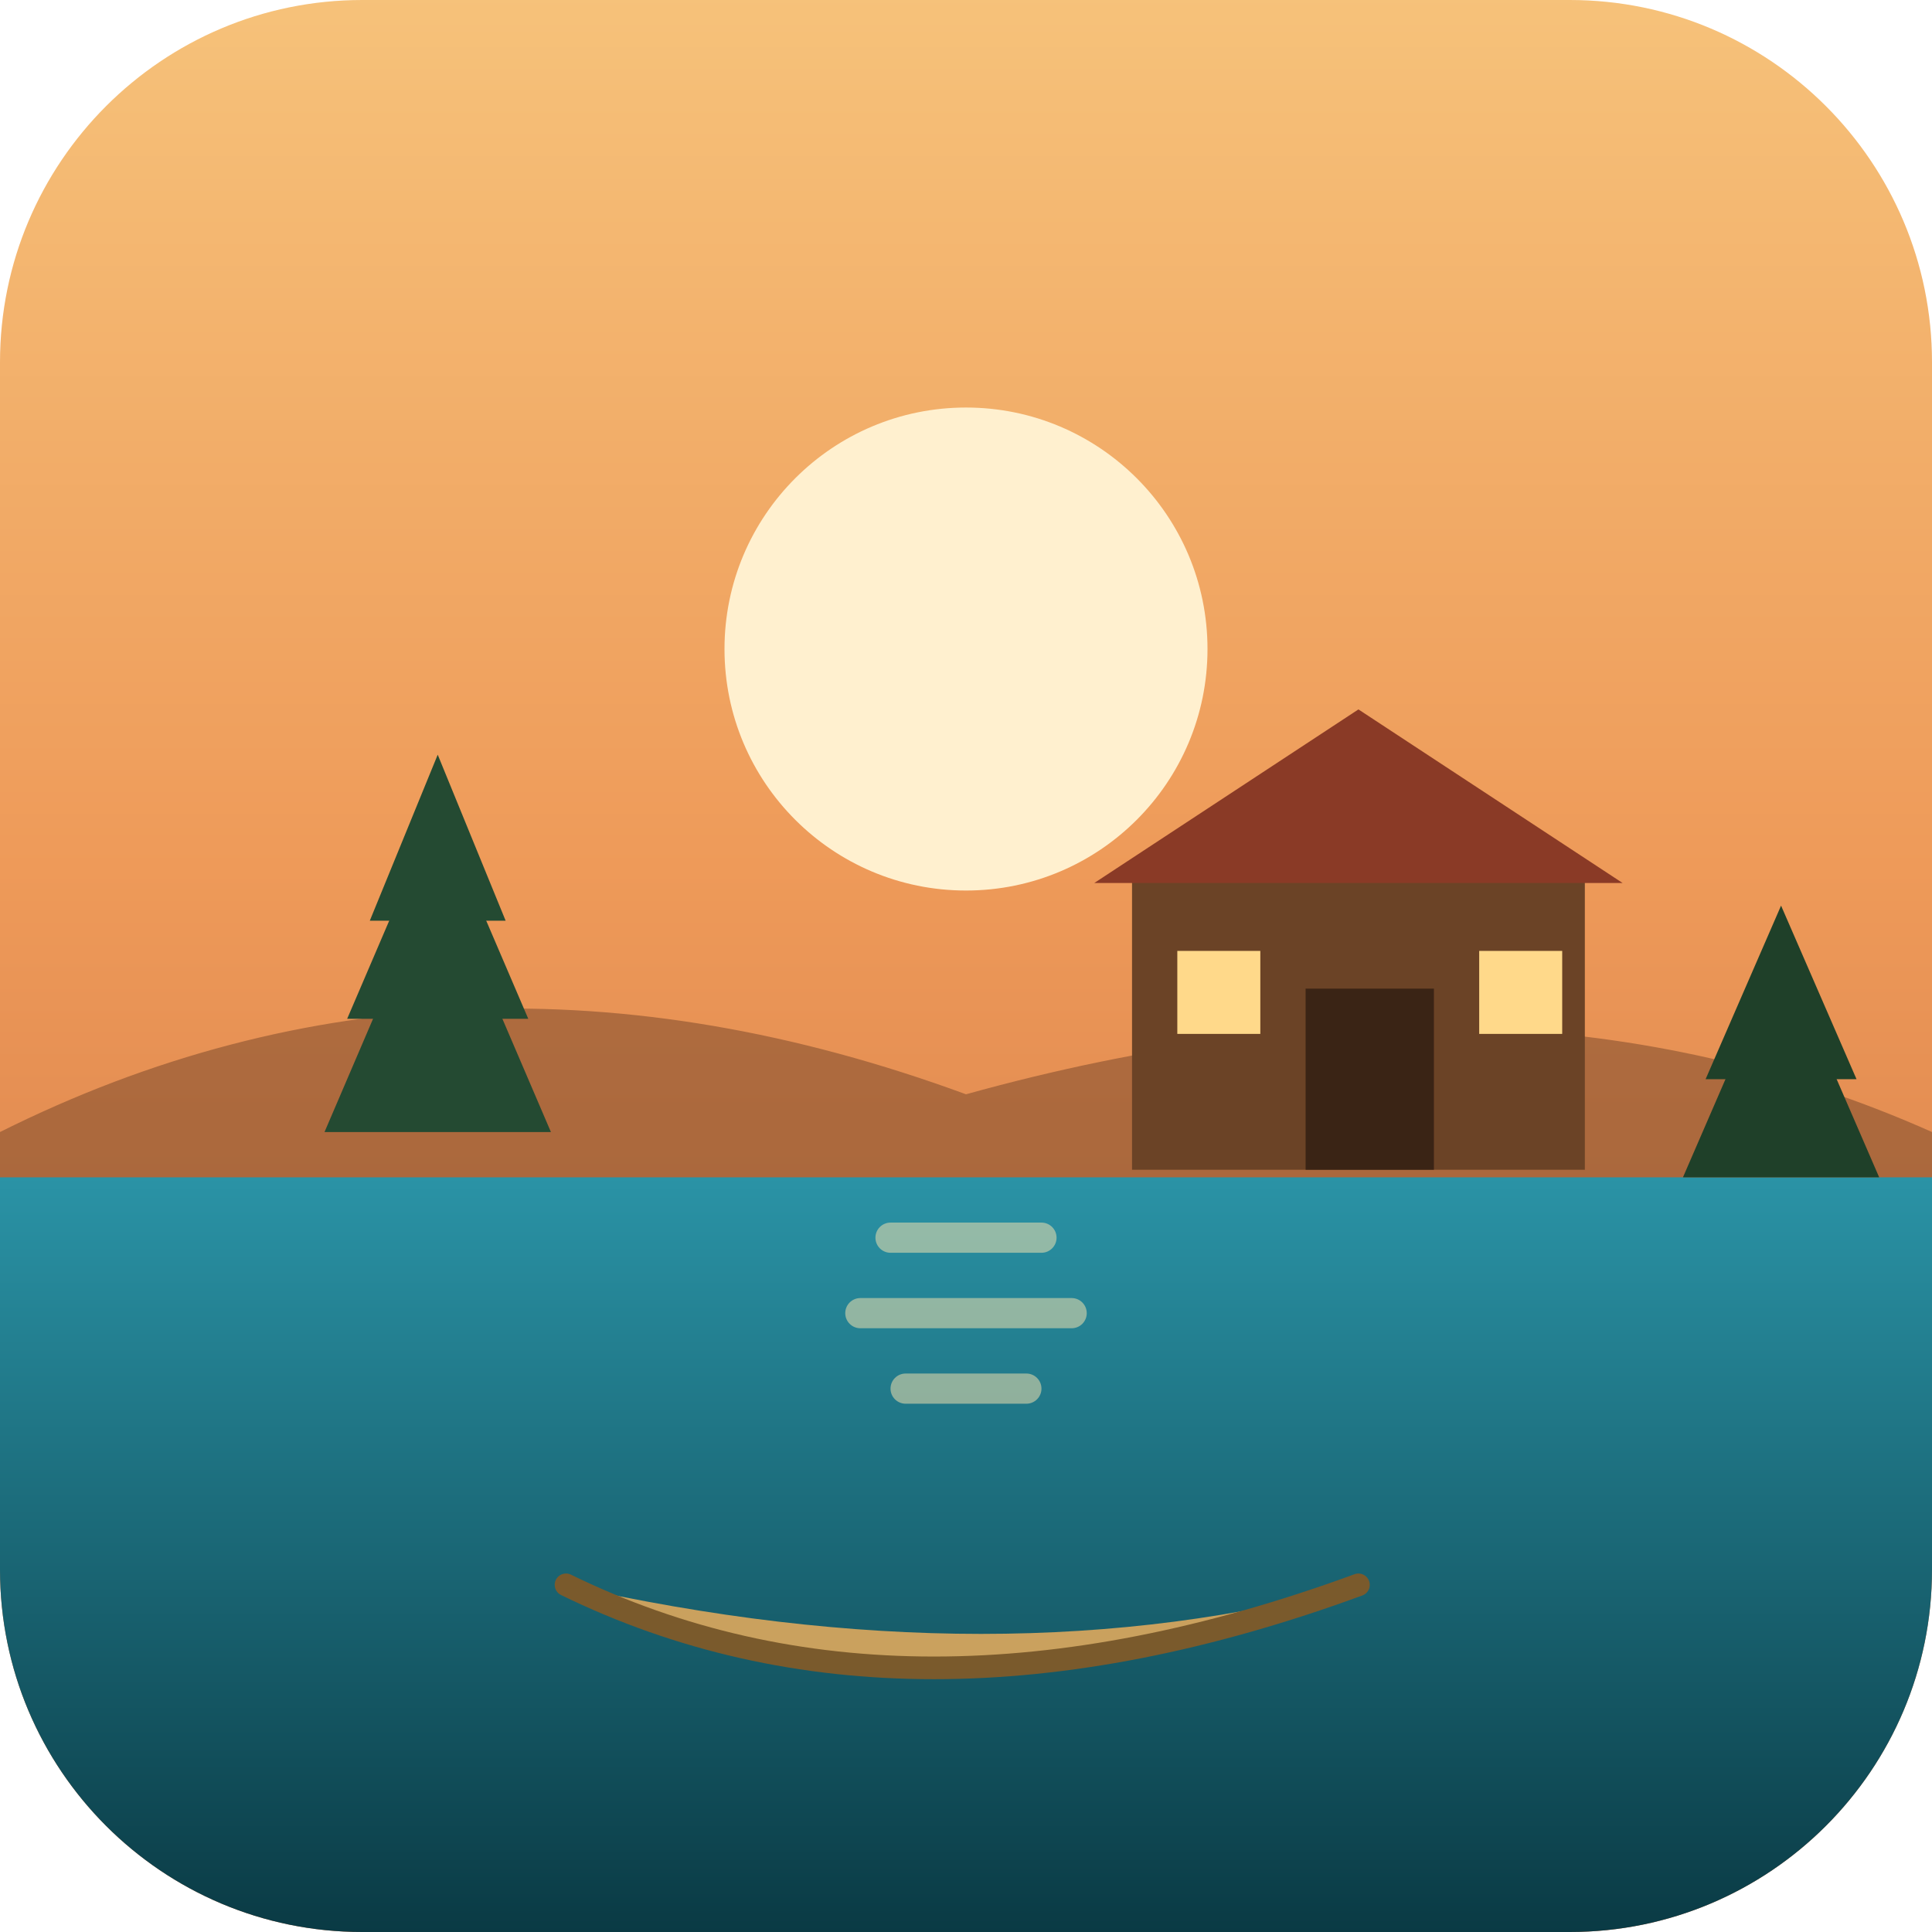
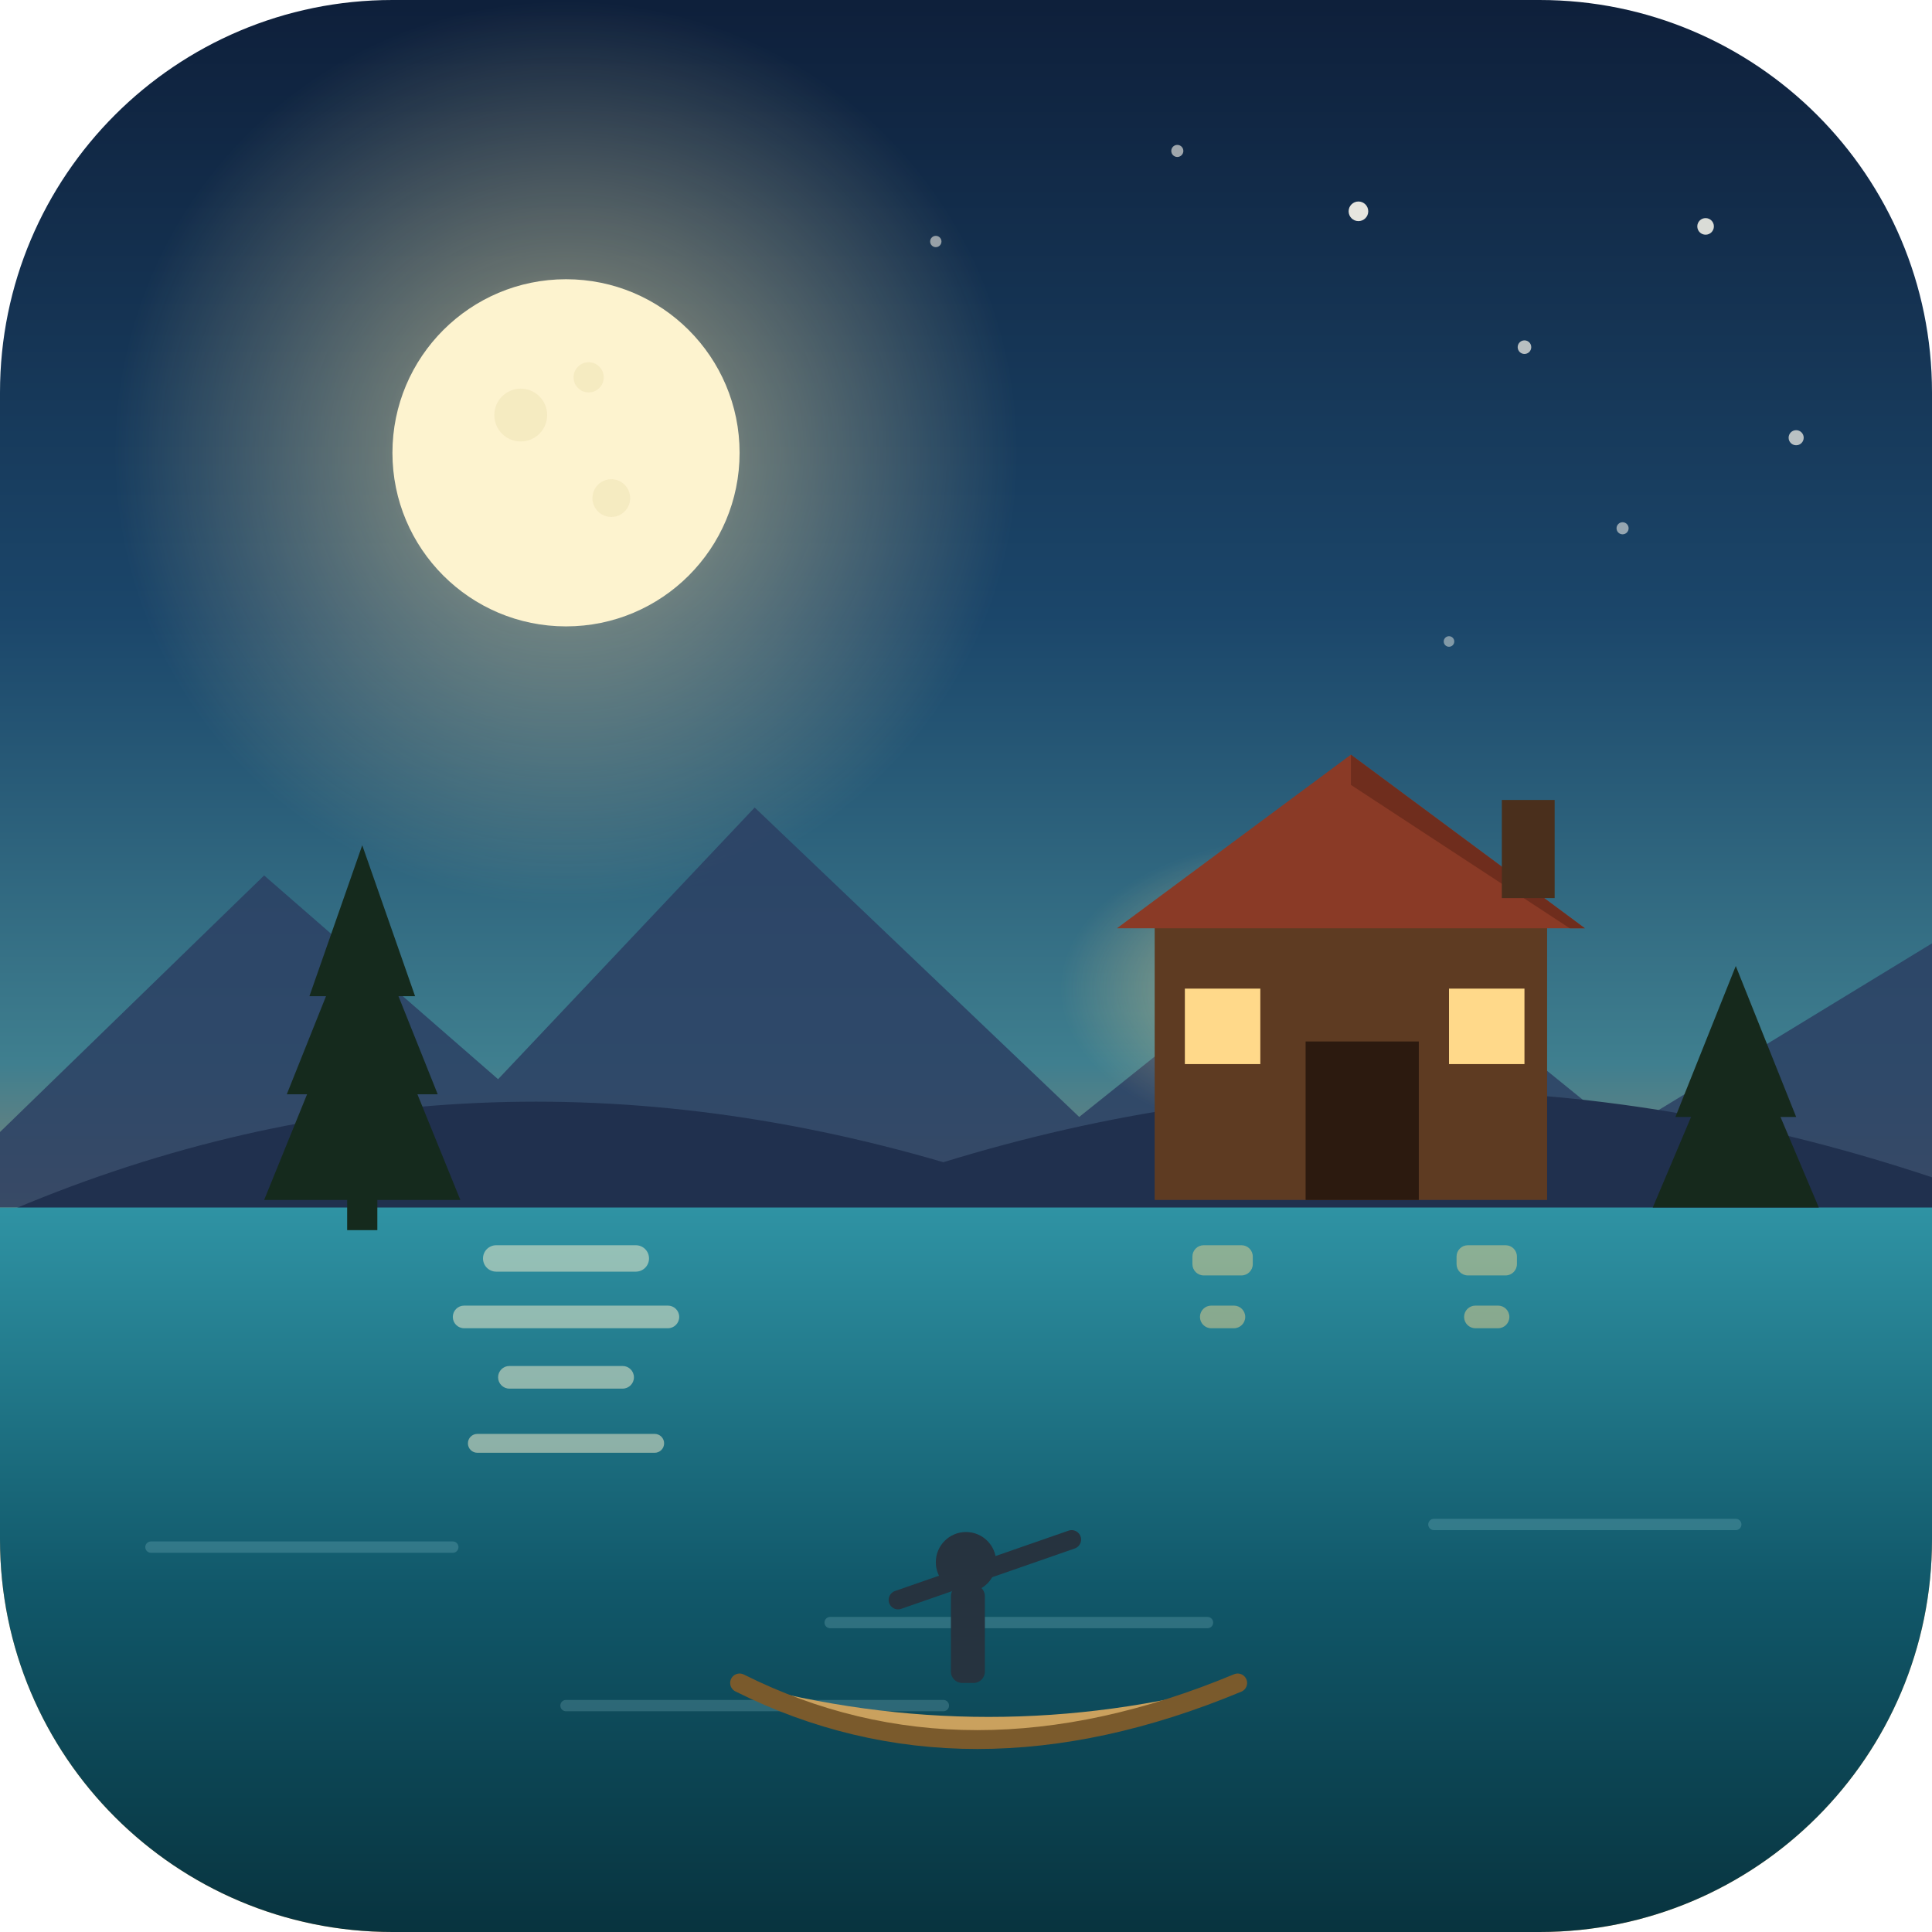
<svg xmlns="http://www.w3.org/2000/svg" viewBox="0 0 512 512" width="512" height="512">
  <defs>
    <linearGradient id="sky" x1="0" y1="0" x2="0" y2="1">
-       <stop offset="0" stop-color="#f6c27a" />
-       <stop offset="0.45" stop-color="#ee9a59" />
-       <stop offset="1" stop-color="#c7693f" />
+       <stop offset="0" stop-color="#0e1f3a" />
+       <stop offset="0.32" stop-color="#1b466a" />
+       <stop offset="0.55" stop-color="#3f7f8f" />
+       <stop offset="0.74" stop-color="#e7894f" />
+       <stop offset="0.86" stop-color="#f6bd76" />
    </linearGradient>
    <linearGradient id="water" x1="0" y1="0" x2="0" y2="1">
-       <stop offset="0" stop-color="#2a93a6" />
-       <stop offset="1" stop-color="#0a3a44" />
+       <stop offset="0" stop-color="#2f93a4" />
+       <stop offset="0.5" stop-color="#11586a" />
+       <stop offset="1" stop-color="#07303b" />
    </linearGradient>
+     <radialGradient id="moonGlow" cx="0.5" cy="0.5" r="0.5">
+       <stop offset="0" stop-color="#fff6d8" stop-opacity="0.85" />
+       <stop offset="0.4" stop-color="#ffe9a8" stop-opacity="0.35" />
+       <stop offset="1" stop-color="#ffe9a8" stop-opacity="0" />
+     </radialGradient>
+     <radialGradient id="winGlow" cx="0.5" cy="0.5" r="0.5">
+       <stop offset="0" stop-color="#ffd98a" stop-opacity="0.9" />
+       <stop offset="1" stop-color="#ffd98a" stop-opacity="0" />
+     </radialGradient>
    <clipPath id="round">
-       <rect x="0" y="0" width="512" height="512" rx="96" />
+       <rect x="0" y="0" width="512" height="512" rx="104" />
    </clipPath>
  </defs>
  <g clip-path="url(#round)">
    <rect width="512" height="512" fill="url(#sky)" />
-     <circle cx="256" cy="172" r="64" fill="#fff0cf" />
-     <path d="M0 300 Q120 240 256 290 Q400 250 512 300 L512 330 L0 330 Z" fill="#7d4a2b" opacity="0.55" />
-     <rect x="0" y="312" width="512" height="200" fill="url(#water)" />
-     <g fill="#ffe7b0" opacity="0.5">
-       <rect x="232" y="324" width="48" height="8" rx="4" />
-       <rect x="224" y="344" width="64" height="8" rx="4" />
-       <rect x="236" y="364" width="40" height="8" rx="4" />
+     <g fill="#fdfaf0">
+       <circle cx="360" cy="56" r="2.6" opacity="0.9" />
+       <circle cx="404" cy="92" r="1.8" opacity="0.7" />
+       <circle cx="452" cy="60" r="2.2" opacity="0.85" />
+       <circle cx="312" cy="40" r="1.6" opacity="0.6" />
+       <circle cx="430" cy="140" r="1.6" opacity="0.55" />
+       <circle cx="248" cy="64" r="1.5" opacity="0.55" />
+       <circle cx="476" cy="116" r="2" opacity="0.7" />
+       <circle cx="384" cy="170" r="1.4" opacity="0.45" />
    </g>
-     <g fill="#244a32">
-       <path d="M86 300 l30 -70 l30 70 Z" />
-       <path d="M92 270 l24 -56 l24 56 Z" />
-       <path d="M98 244 l18 -44 l18 44 Z" />
+     <circle cx="150" cy="120" r="120" fill="url(#moonGlow)" />
+     <circle cx="150" cy="120" r="46" fill="#fdf3cf" />
+     <circle cx="166" cy="108" r="46" fill="url(#sky)" opacity="0.0" />
+     <g fill="#efe3b6" opacity="0.55">
+       <circle cx="138" cy="110" r="7" />
+       <circle cx="162" cy="132" r="5" />
+       <circle cx="156" cy="100" r="4" />
+     </g>
+     <path d="M0 300 L70 232 L132 286 L200 214 L286 296 L356 240 L430 300 L512 250 L512 320 L0 320 Z" fill="#2b3f63" opacity="0.85" />
+     <path d="M0 322 Q120 270 250 308 Q380 268 512 312 L512 332 L0 332 Z" fill="#20304e" />
+     <rect x="0" y="320" width="512" height="200" fill="url(#water)" />
+     <g fill="#fdf3cf" opacity="0.5">
+       <rect x="128" y="330" width="44" height="7" rx="3.5" />
+       <rect x="120" y="346" width="60" height="6" rx="3" />
+       <rect x="132" y="362" width="36" height="6" rx="3" />
+       <rect x="124" y="380" width="52" height="5" rx="2.5" />
+     </g>
+     <g fill="#152a1d">
+       <path d="M70 318 l26 -64 l26 64 Z" />
+       <path d="M76 290 l20 -50 l20 50 Z" />
+       <path d="M82 264 l14 -40 l14 40 Z" />
+       <rect x="92" y="316" width="8" height="10" />
    </g>
    <g>
-       <rect x="300" y="232" width="120" height="78" fill="#6b4326" />
-       <path d="M290 234 L360 188 L430 234 Z" fill="#8a3a26" />
-       <rect x="346" y="262" width="34" height="48" fill="#3a2415" />
-       <rect x="392" y="252" width="22" height="22" fill="#ffd98a" />
-       <rect x="312" y="252" width="22" height="22" fill="#ffd98a" />
+       <ellipse cx="345" cy="262" rx="64" ry="40" fill="url(#winGlow)" opacity="0.7" />
+       <rect x="306" y="244" width="104" height="74" fill="#5e3b22" />
+       <rect x="306" y="244" width="104" height="74" fill="#000" opacity="0.0" />
+       <path d="M296 246 L358 200 L420 246 Z" fill="#8a3a26" />
+       <path d="M358 200 L420 246 L416 246 L358 208 Z" fill="#6f2d1d" />
+       <rect x="346" y="276" width="30" height="42" fill="#2c1a0f" />
+       <rect x="384" y="262" width="20" height="20" fill="#ffd98a" />
+       <rect x="314" y="262" width="20" height="20" fill="#ffd98a" />
+       <rect x="398" y="212" width="14" height="26" fill="#4a2f1c" />
    </g>
-     <g fill="#1f4029">
-       <path d="M446 312 l26 -60 l26 60 Z" />
-       <path d="M452 286 l20 -46 l20 46 Z" />
+     <g fill="#16291c">
+       <path d="M438 320 l22 -52 l22 52 Z" />
+       <path d="M444 296 l16 -40 l16 40 Z" />
    </g>
-     <path d="M150 420 q90 40 210 0 q-95 26 -210 0 Z" fill="#caa15e" />
-     <path d="M150 420 q90 44 210 0" fill="none" stroke="#7a5a2c" stroke-width="6" stroke-linecap="round" />
+     <g fill="#ffd98a" opacity="0.45">
+       <rect x="316" y="330" width="16" height="8" rx="3" />
+       <rect x="386" y="330" width="16" height="8" rx="3" />
+       <rect x="318" y="346" width="12" height="6" rx="3" />
+       <rect x="388" y="346" width="12" height="6" rx="3" />
+     </g>
+     <g stroke="#bfeef4" stroke-width="3" stroke-linecap="round" opacity="0.18">
+       <line x1="40" y1="410" x2="120" y2="410" />
+       <line x1="220" y1="430" x2="320" y2="430" />
+       <line x1="380" y1="404" x2="460" y2="404" />
+       <line x1="150" y1="452" x2="250" y2="452" />
+     </g>
+     <path d="M196 446 q60 28 132 0 q-66 18 -132 0 Z" fill="#caa15e" />
+     <path d="M196 446 q60 30 132 0" fill="none" stroke="#7a5a2c" stroke-width="5" stroke-linecap="round" />
+     <g fill="#26333f">
+       <rect x="252" y="420" width="9" height="26" rx="3" />
+       <circle cx="256" cy="414" r="8" />
+       <line x1="238" y1="424" x2="284" y2="408" stroke="#26333f" stroke-width="5" stroke-linecap="round" />
+     </g>
  </g>
</svg>
